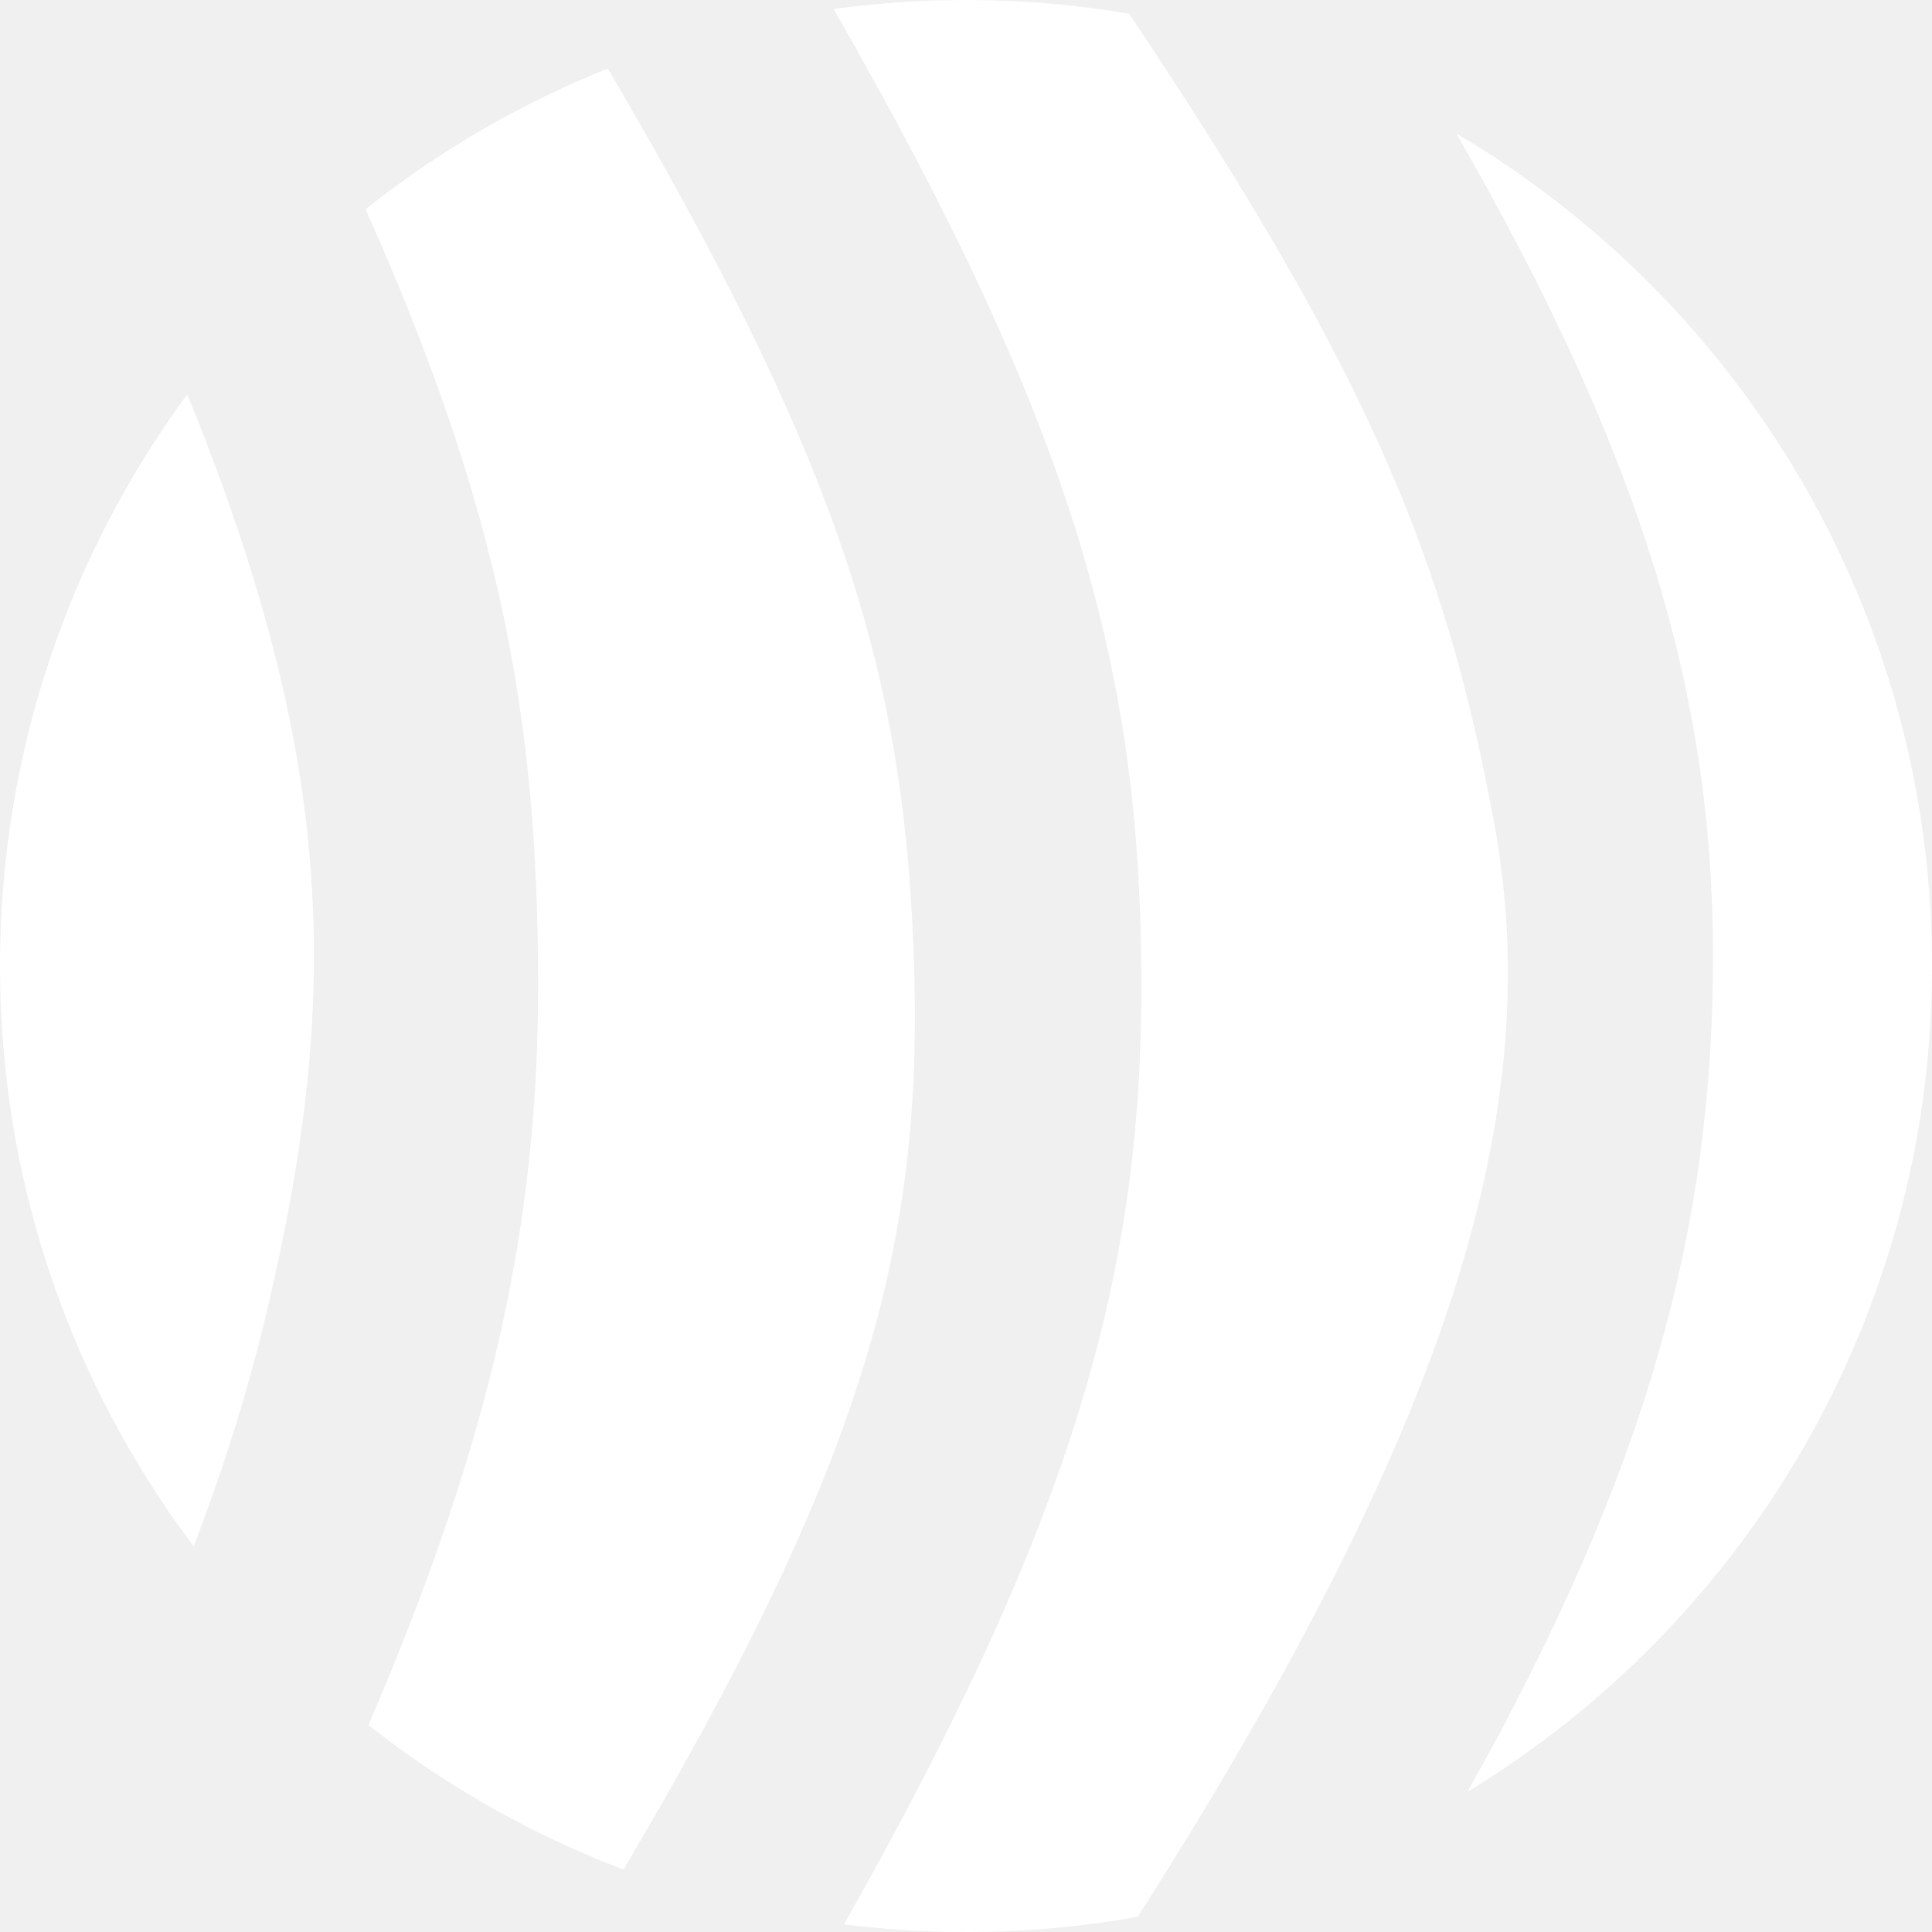
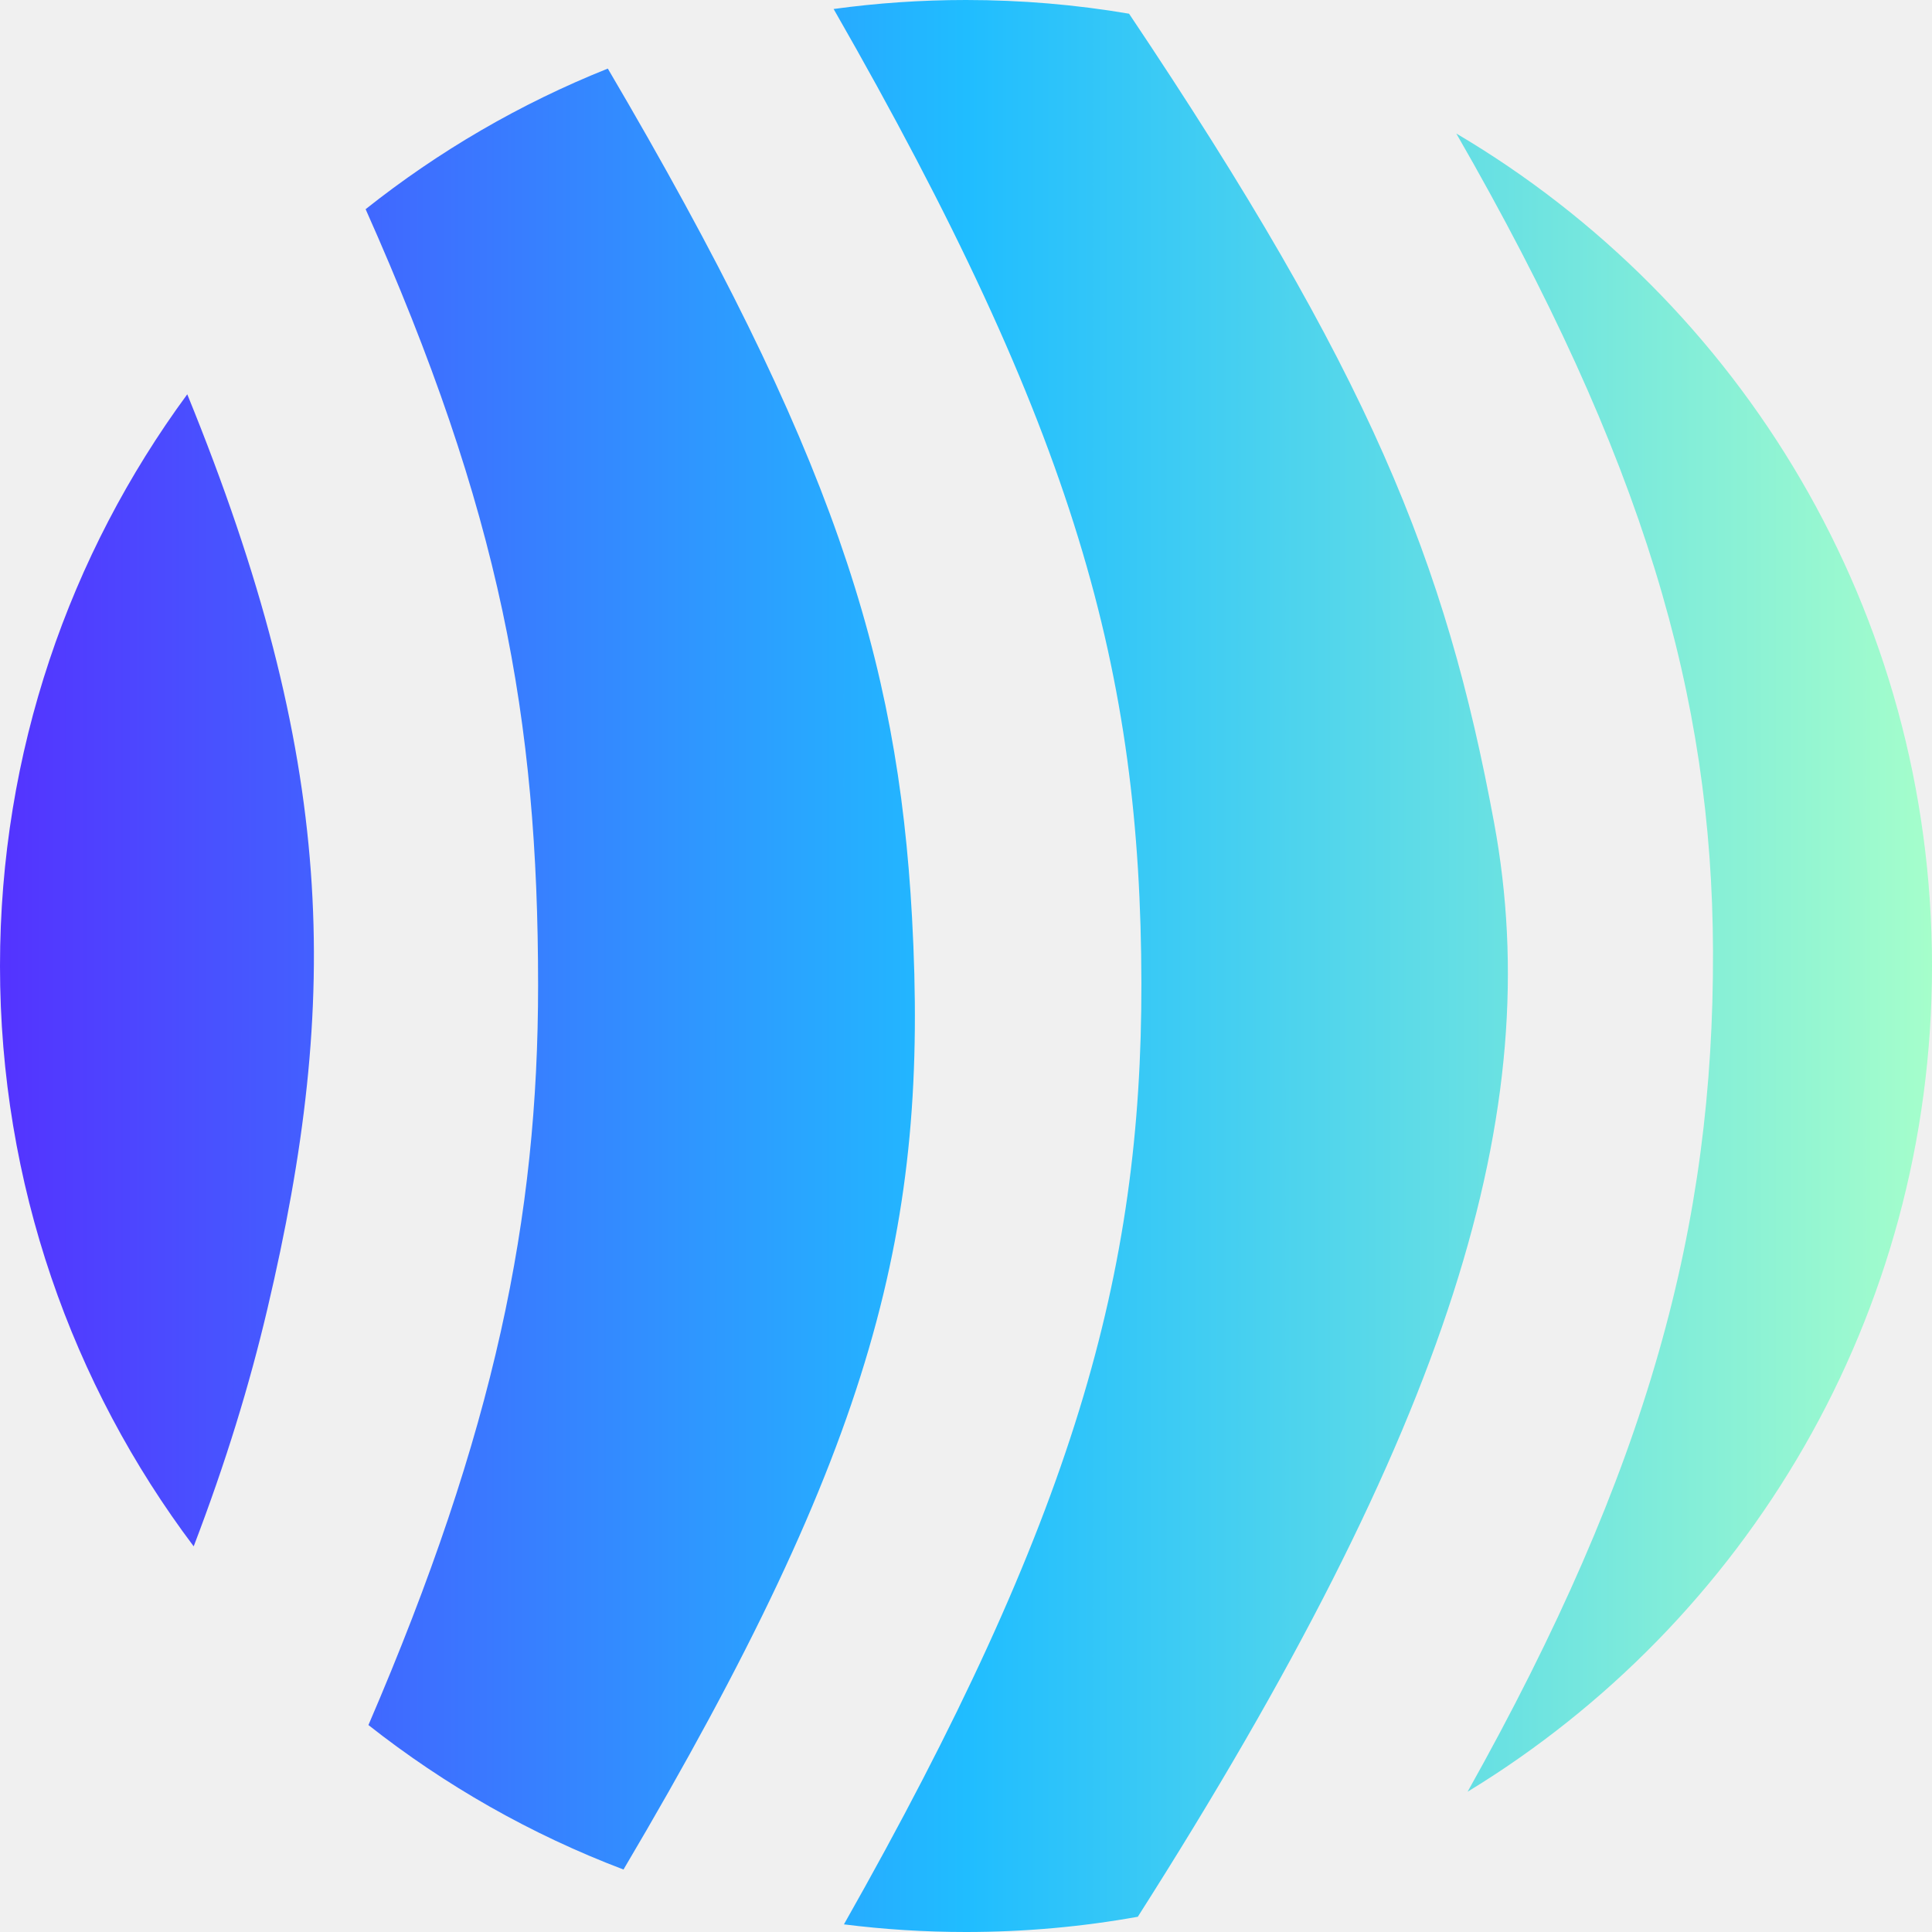
<svg xmlns="http://www.w3.org/2000/svg" width="364" height="364" viewBox="0 0 364 364" fill="none">
-   <path fill-rule="evenodd" clip-rule="evenodd" d="M276.504 337.572C328.966 305.635 364 247.909 364 182C364 115.204 328.016 56.812 274.375 25.152C309.77 86.643 322.595 131.264 322.739 179.226C322.893 230.749 310.643 276.664 276.504 337.572ZM212.722 2.582C258.046 70.231 272.364 105.609 281.501 155.036C291.513 209.208 273.257 268.658 214.37 361.13C203.865 363.016 193.048 364 182 364C174.21 364 166.535 363.511 159.003 362.561C202.341 286.045 215.137 239.966 215.044 185.212C214.944 126.571 202.775 81.443 157.06 1.695C165.213 0.577 173.539 0 182 0C192.471 0 202.735 0.884 212.722 2.582ZM114.516 12.921C97.97 19.531 82.621 28.5 68.884 39.412C94.252 96.316 101.381 135.381 101.381 185.649C101.381 229.354 93.25 269.664 69.415 325.008C83.832 336.374 100.009 345.606 117.47 352.229C165.061 271.773 175.013 230.836 171.831 172.833C169.138 123.735 156.792 84.833 114.516 12.921ZM36.492 291.34C42.556 275.48 46.991 260.975 50.368 246.652C64.271 187.667 63.338 143.095 35.282 74.287C13.103 104.446 0 141.693 0 182C0 223.035 13.58 260.898 36.492 291.34Z" fill="white" />
+   <path fill-rule="evenodd" clip-rule="evenodd" d="M276.504 337.572C328.966 305.635 364 247.909 364 182C364 115.204 328.016 56.812 274.375 25.152C309.769 86.643 322.595 131.264 322.739 179.226C322.893 230.749 310.643 276.664 276.504 337.572ZM212.722 2.582C258.045 70.231 272.364 105.609 281.501 155.036C291.513 209.208 273.257 268.658 214.37 361.13C203.865 363.016 193.048 364 182 364C174.21 364 166.535 363.511 159.003 362.561C202.341 286.045 215.137 239.966 215.044 185.212C214.944 126.571 202.775 81.443 157.06 1.695C165.213 0.577 173.539 0 182 0C192.471 0 202.735 0.884 212.722 2.582ZM114.516 12.921C97.97 19.531 82.62 28.5 68.884 39.412C94.252 96.316 101.381 135.381 101.381 185.649C101.381 229.354 93.25 269.664 69.415 325.008C83.832 336.374 100.009 345.606 117.47 352.229C165.061 271.773 175.013 230.836 171.831 172.833C169.138 123.735 156.792 84.833 114.516 12.921ZM36.492 291.34C42.556 275.48 46.991 260.976 50.368 246.653C64.271 187.667 63.338 143.095 35.282 74.287C13.103 104.446 0 141.693 0 182C0 223.035 13.58 260.898 36.492 291.34Z" fill="url(#paint0_linear_22_4)" />
+   <defs>
+     <linearGradient id="paint0_linear_22_4" x1="0" y1="182" x2="364" y2="182" gradientUnits="userSpaceOnUse">
+       <stop stop-color="#5433FF" />
+       <stop offset="0.5" stop-color="#20BDFF" />
+       <stop offset="1" stop-color="#A5FECB" />
+     </linearGradient>
+   </defs>
</svg>
